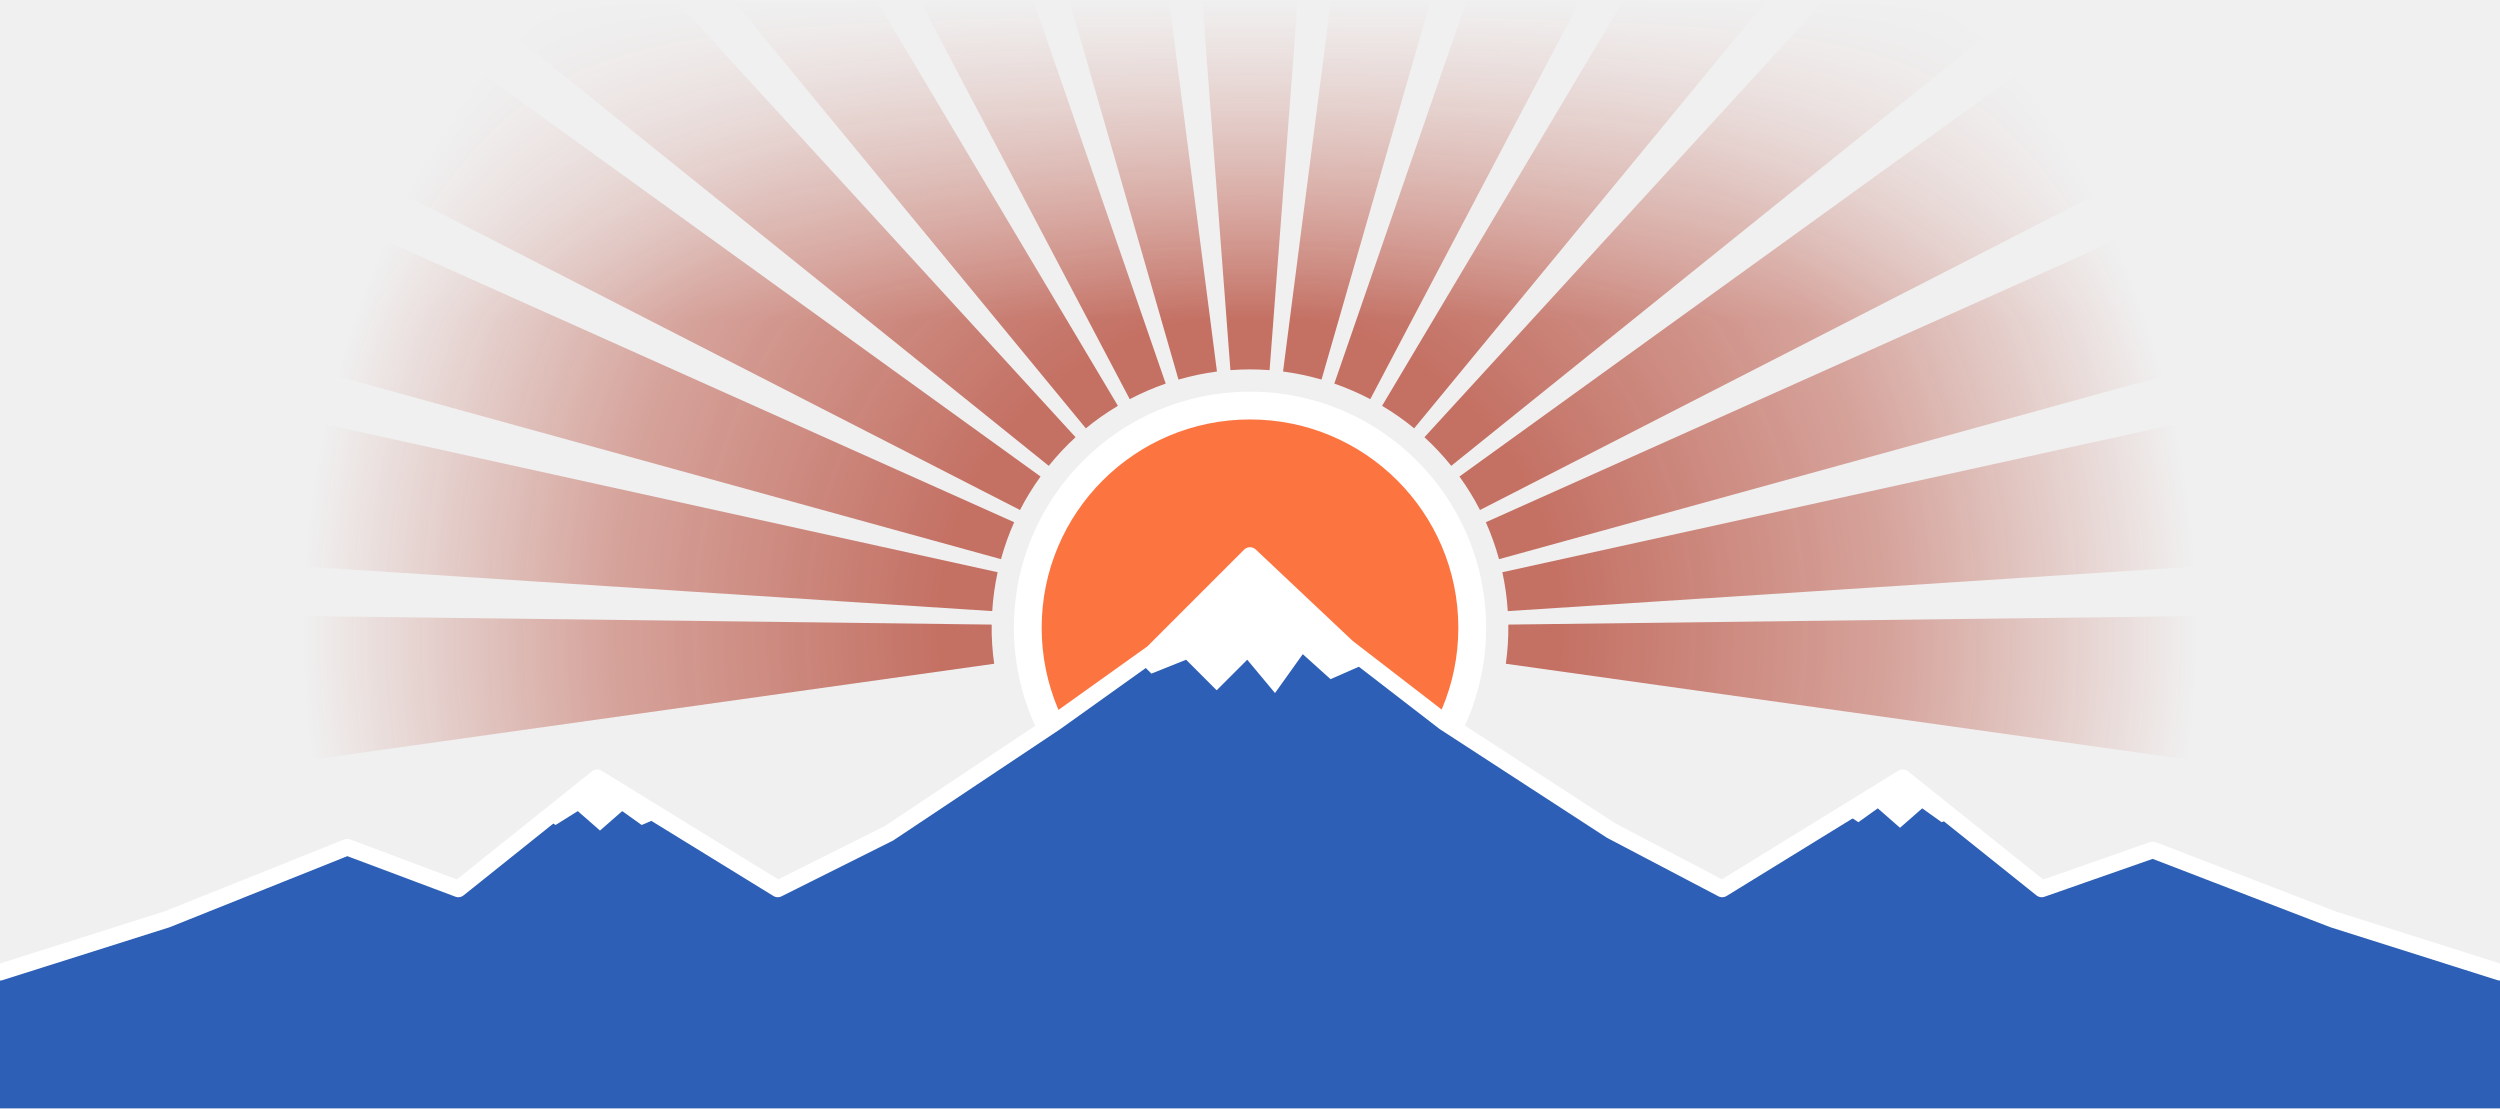
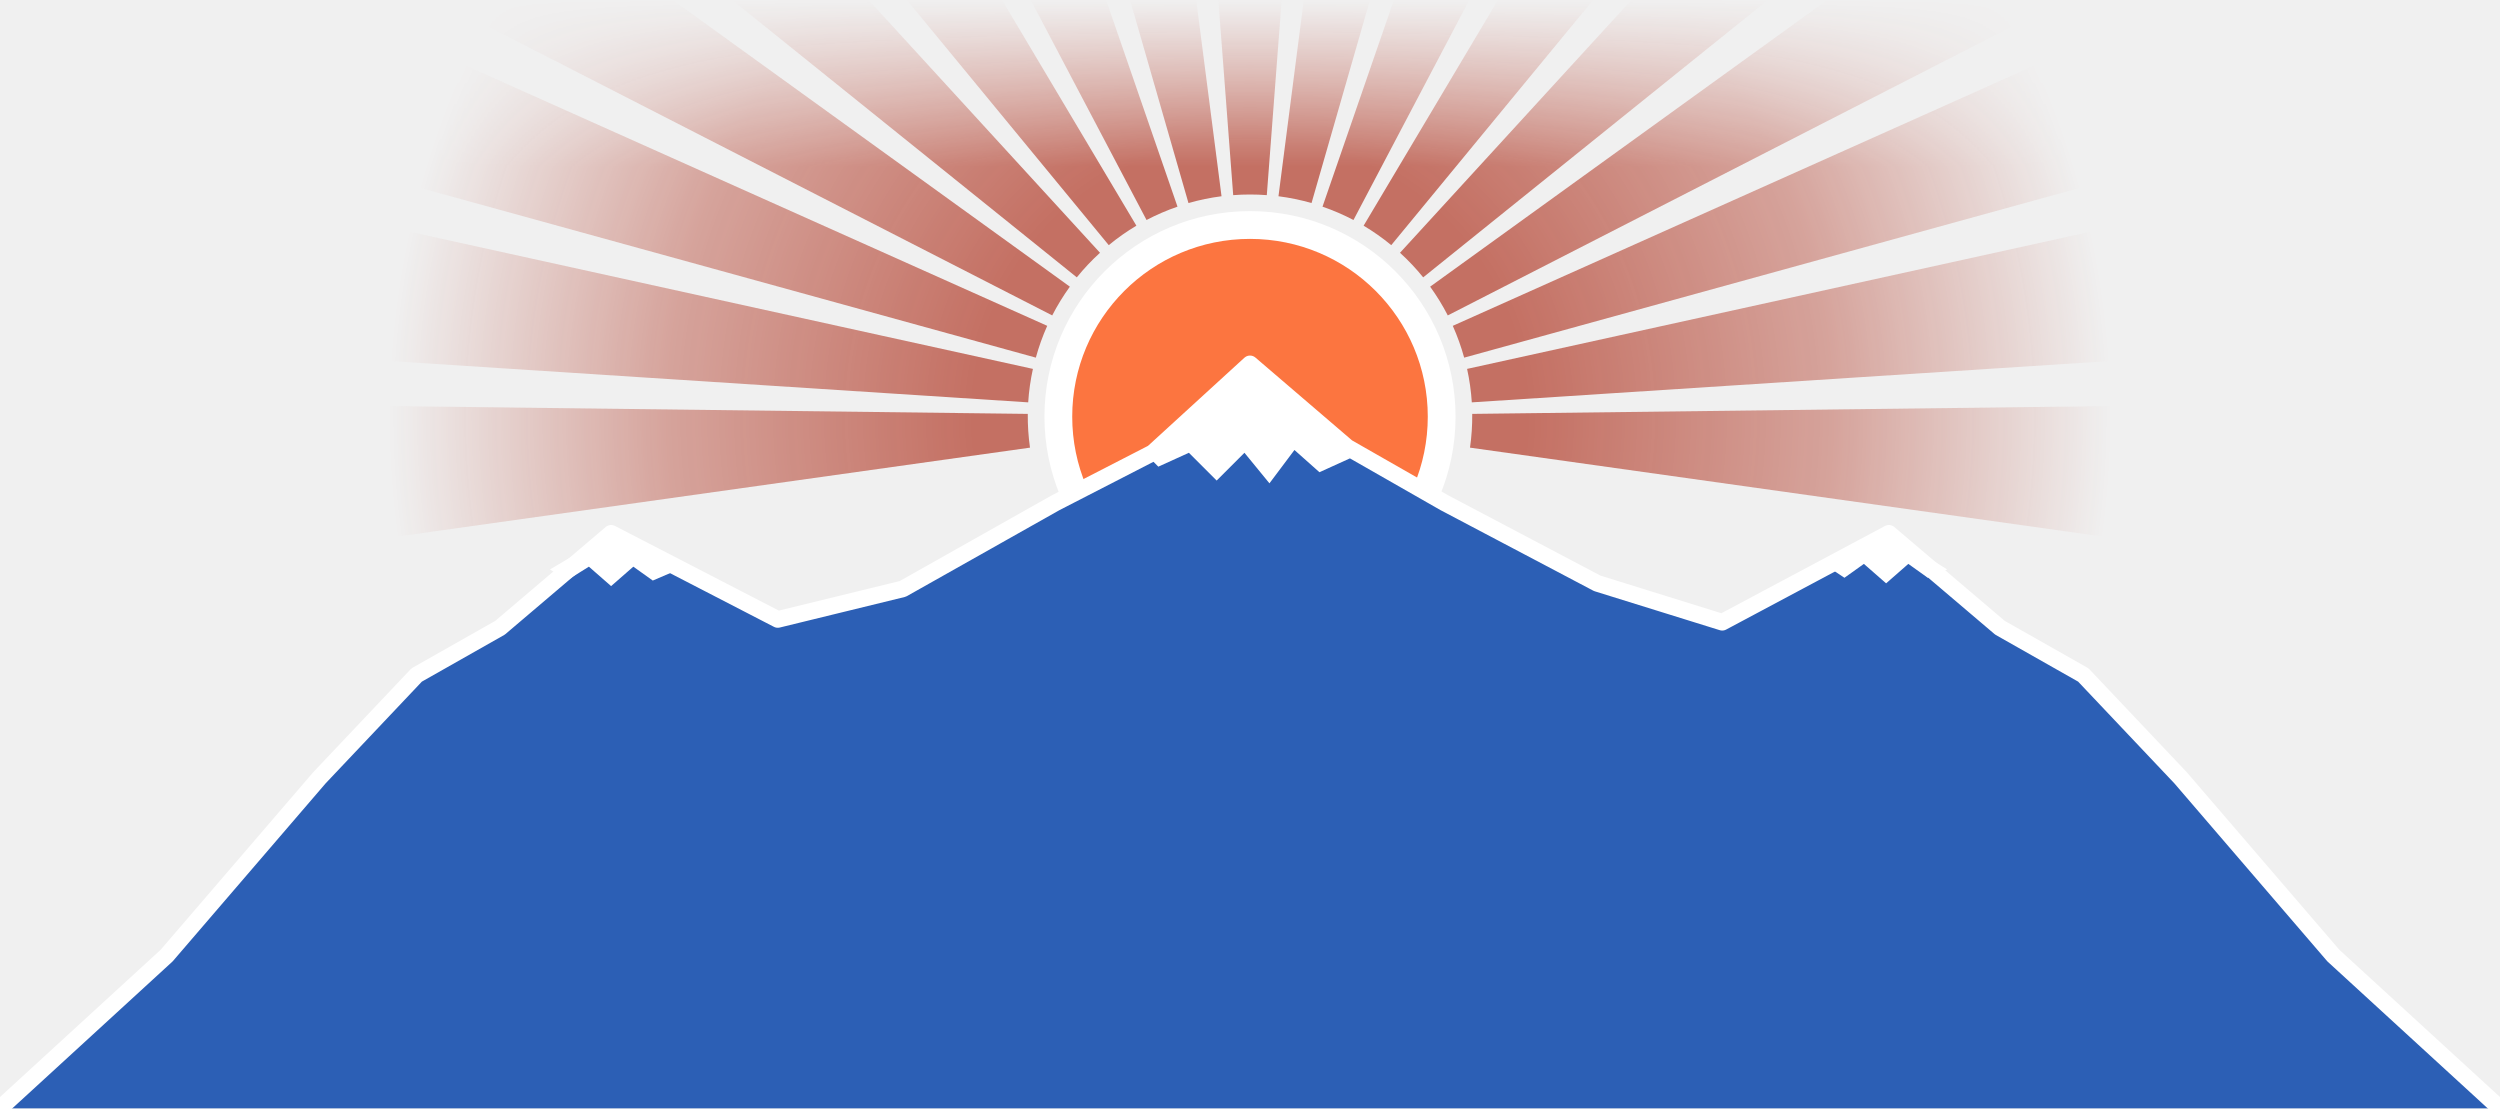
<svg xmlns="http://www.w3.org/2000/svg" viewBox="0 0 1800 798" role="img" aria-label="The Nonprofit Marketing Summit: the sun rising over a mountain range">
  <defs>
-     <radialGradient id="fade" cx="900" cy="452" r="1100" gradientUnits="userSpaceOnUse">
+     <radialGradient id="fade" cx="900" cy="300" r="1000" gradientUnits="userSpaceOnUse">
      <stop offset=".2" stop-color="#fff" />
      <stop offset=".42" stop-color="#fff" stop-opacity=".6" />
      <stop offset=".62" stop-color="#fff" stop-opacity="0" />
    </radialGradient>
    <linearGradient id="top" x1="0" y1="0" x2="0" y2="1">
      <stop offset="0" stop-color="#000" />
      <stop offset="1" stop-color="#000" stop-opacity="0" />
    </linearGradient>
    <mask id="rayfade">
      <rect width="1800" height="798" fill="url(#fade)" />
-       <rect width="1800" height="230" fill="url(#top)" />
+       <rect width="1800" height="120" fill="url(#top)" />
    </mask>
  </defs>
  <g fill="#C47063" mask="url(#rayfade)">
-     <path d="M715.8 477.9L-189.3 605.1A1100 1100 0 0 1 -199.9 438.4L714.0 449.7A186 186 0 0 0 715.8 477.9Z" />
-     <path d="M714.4 440.0L-197.7 380.9A1100 1100 0 0 1 -174.3 215.6L718.3 412.0A186 186 0 0 0 714.4 440.0Z" />
-     <path d="M720.7 402.6L-160.4 159.7A1100 1100 0 0 1 -104.0 2.5L730.2 376.0A186 186 0 0 0 720.7 402.6Z" />
-     <path d="M734.4 367.2L-79.1 -49.4A1100 1100 0 0 1 8.1 -191.8L749.2 343.1A186 186 0 0 0 734.4 367.2Z" />
-     <path d="M755.1 335.4L43.0 -237.6A1100 1100 0 0 1 157.3 -359.4L774.4 314.8A186 186 0 0 0 755.1 335.4Z" />
-     <path d="M781.8 308.4L200.7 -397.1A1100 1100 0 0 1 337.3 -493.2L804.9 292.2A186 186 0 0 0 781.8 308.4Z" />
-     <path d="M813.4 287.4L387.6 -521.4A1100 1100 0 0 1 540.8 -587.7L839.3 276.2A186 186 0 0 0 813.4 287.4Z" />
-     <path d="M848.5 273.3L595.7 -605.1A1100 1100 0 0 1 759.2 -639.0L876.2 267.5A186 186 0 0 0 848.5 273.3Z" />
-     <path d="M885.9 266.5L816.5 -644.8A1100 1100 0 0 1 983.5 -644.8L914.1 266.5A186 186 0 0 0 885.9 266.5Z" />
-     <path d="M923.8 267.5L1040.8 -639.0A1100 1100 0 0 1 1204.3 -605.1L951.5 273.3A186 186 0 0 0 923.8 267.5Z" />
-     <path d="M960.7 276.2L1259.2 -587.7A1100 1100 0 0 1 1412.4 -521.4L986.6 287.4A186 186 0 0 0 960.7 276.2Z" />
-     <path d="M995.1 292.2L1462.7 -493.2A1100 1100 0 0 1 1599.3 -397.1L1018.2 308.4A186 186 0 0 0 995.1 292.2Z" />
-     <path d="M1025.6 314.8L1642.7 -359.4A1100 1100 0 0 1 1757.0 -237.6L1044.9 335.4A186 186 0 0 0 1025.6 314.8Z" />
-     <path d="M1050.8 343.1L1791.9 -191.8A1100 1100 0 0 1 1879.1 -49.4L1065.6 367.2A186 186 0 0 0 1050.8 343.1Z" />
-     <path d="M1069.8 376.0L1904.0 2.5A1100 1100 0 0 1 1960.4 159.7L1079.3 402.6A186 186 0 0 0 1069.8 376.0Z" />
-     <path d="M1081.7 412.0L1974.3 215.6A1100 1100 0 0 1 1997.7 380.9L1085.6 440.0A186 186 0 0 0 1081.7 412.0Z" />
-     <path d="M1086.0 449.7L1999.9 438.4A1100 1100 0 0 1 1989.3 605.1L1084.2 477.9A186 186 0 0 0 1086.0 449.7Z" />
+     <path d="M741.6 322.3L-90.3 439.2A1000 1000 0 0 1 -99.9 287.7L740.0 298.0A160 160 0 0 0 741.6 322.3Z" />
+     <path d="M740.3 289.7L-97.9 235.4A1000 1000 0 0 1 -76.6 85.1L743.7 265.6A160 160 0 0 0 740.3 289.7Z" />
+     <path d="M745.8 257.5L-64.0 34.2A1000 1000 0 0 1 -12.7 -108.6L754.0 234.6A160 160 0 0 0 745.8 257.5Z" />
+     <path d="M757.6 227.1L9.9 -155.8A1000 1000 0 0 1 89.2 -285.3L770.3 206.4A160 160 0 0 0 757.6 227.1Z" />
+     <path d="M775.3 199.7L120.9 -326.9A1000 1000 0 0 1 224.8 -437.6L792.0 182.0A160 160 0 0 0 775.3 199.7Z" />
+     <path d="M798.3 176.5L264.3 -472.0A1000 1000 0 0 1 388.5 -559.3L818.2 162.5A160 160 0 0 0 798.3 176.5Z" />
+     <path d="M825.5 158.4L434.2 -584.9A1000 1000 0 0 1 573.5 -645.2L847.8 148.8A160 160 0 0 0 825.5 158.4Z" />
+     <path d="M855.7 146.2L623.4 -661.0A1000 1000 0 0 1 772.0 -691.8L879.5 141.3A160 160 0 0 0 855.7 146.2Z" />
+     <path d="M887.9 140.5L824.1 -697.1A1000 1000 0 0 1 975.9 -697.1L912.1 140.5A160 160 0 0 0 887.9 140.5Z" />
+     <path d="M920.5 141.3L1028.0 -691.8A1000 1000 0 0 1 1176.6 -661.0L944.3 146.2A160 160 0 0 0 920.5 141.3Z" />
+     <path d="M952.2 148.8L1226.5 -645.2A1000 1000 0 0 1 1365.8 -584.9L974.5 158.4A160 160 0 0 0 952.2 148.8Z" />
+     <path d="M981.8 162.5L1411.5 -559.3A1000 1000 0 0 1 1535.7 -472.0L1001.7 176.5A160 160 0 0 0 981.8 162.5Z" />
+     <path d="M1008.0 182.0L1575.2 -437.6A1000 1000 0 0 1 1679.1 -326.9L1024.7 199.7A160 160 0 0 0 1008.0 182.0Z" />
+     <path d="M1029.7 206.4L1710.8 -285.3A1000 1000 0 0 1 1790.1 -155.8L1042.4 227.1A160 160 0 0 0 1029.7 206.4Z" />
+     <path d="M1046.0 234.6L1812.7 -108.6A1000 1000 0 0 1 1864.0 34.2L1054.2 257.5A160 160 0 0 0 1046.0 234.6Z" />
+     <path d="M1056.3 265.6L1876.6 85.1A1000 1000 0 0 1 1897.9 235.4L1059.7 289.7A160 160 0 0 0 1056.3 265.6Z" />
+     <path d="M1060.0 298.0L1899.9 287.7A1000 1000 0 0 1 1890.3 439.2L1058.4 322.3A160 160 0 0 0 1060.0 298.0Z" />
  </g>
-   <circle cx="900" cy="452" r="170" fill="#fff" />
-   <circle cx="900" cy="452" r="150" fill="#FC7540" />
-   <path d="M0 798L0 700L120 662L250 610L330 640L430 560L560 640L640 600L760 520L830 470L900 400L970 466L1040 520L1160 598L1240 640L1370 560L1470 640L1550 612L1680 662L1800 700L1800 798Z" fill="#2C5FB5" />
-   <path d="M0 700L120 662L250 610L330 640L430 560L560 640L640 600L760 520L830 470L900 400L970 466L1040 520L1160 598L1240 640L1370 560L1470 640L1550 612L1680 662L1800 700" fill="none" stroke="#fff" stroke-width="12" stroke-linejoin="round" stroke-linecap="round" />
-   <path d="M900 400L983 478L958 489L938 471L918 499L898 475L876 497L854 475L829 485L822 478Z" fill="#FFFFFF" />
-   <path d="M430 560L476 588L462 594L448 584L432 598L416 584L400 594L388 586Z" fill="#FFFFFF" />
-   <path d="M1370 560L1412 586L1398 592L1384 582L1368 596L1352 582L1338 592L1326 584Z" fill="#FFFFFF" />
+   <circle cx="900" cy="300" r="148" fill="#fff" />
+   <circle cx="900" cy="300" r="128" fill="#FC7540" />
+   <path d="M0 798L0 798L120 688L230 560L300 486L360 452L440 384L560 446L650 424L760 362L830 326L900 262L970 322L1040 362L1150 420L1240 448L1360 384L1440 452L1500 486L1570 560L1680 688L1800 798L1800 798Z" fill="#2C5FB5" />
+   <path d="M0 798L120 688L230 560L300 486L360 452L440 384L560 446L650 424L760 362L830 326L900 262L970 322L1040 362L1150 420L1240 448L1360 384L1440 452L1500 486L1570 560L1680 688L1800 798" fill="none" stroke="#fff" stroke-width="12" stroke-linejoin="round" stroke-linecap="round" />
+   <path d="M900 262L972 330L950 340L932 324L914 348L896 326L876 346L856 326L834 336L828 330Z" fill="#FFFFFF" />
+   <path d="M440 384L484 412L470 418L456 408L440 422L424 408L408 418L396 410Z" fill="#FFFFFF" />
+   <path d="M1360 384L1402 410L1388 416L1374 406L1358 420L1342 406L1328 416L1316 408Z" fill="#FFFFFF" />
</svg>
